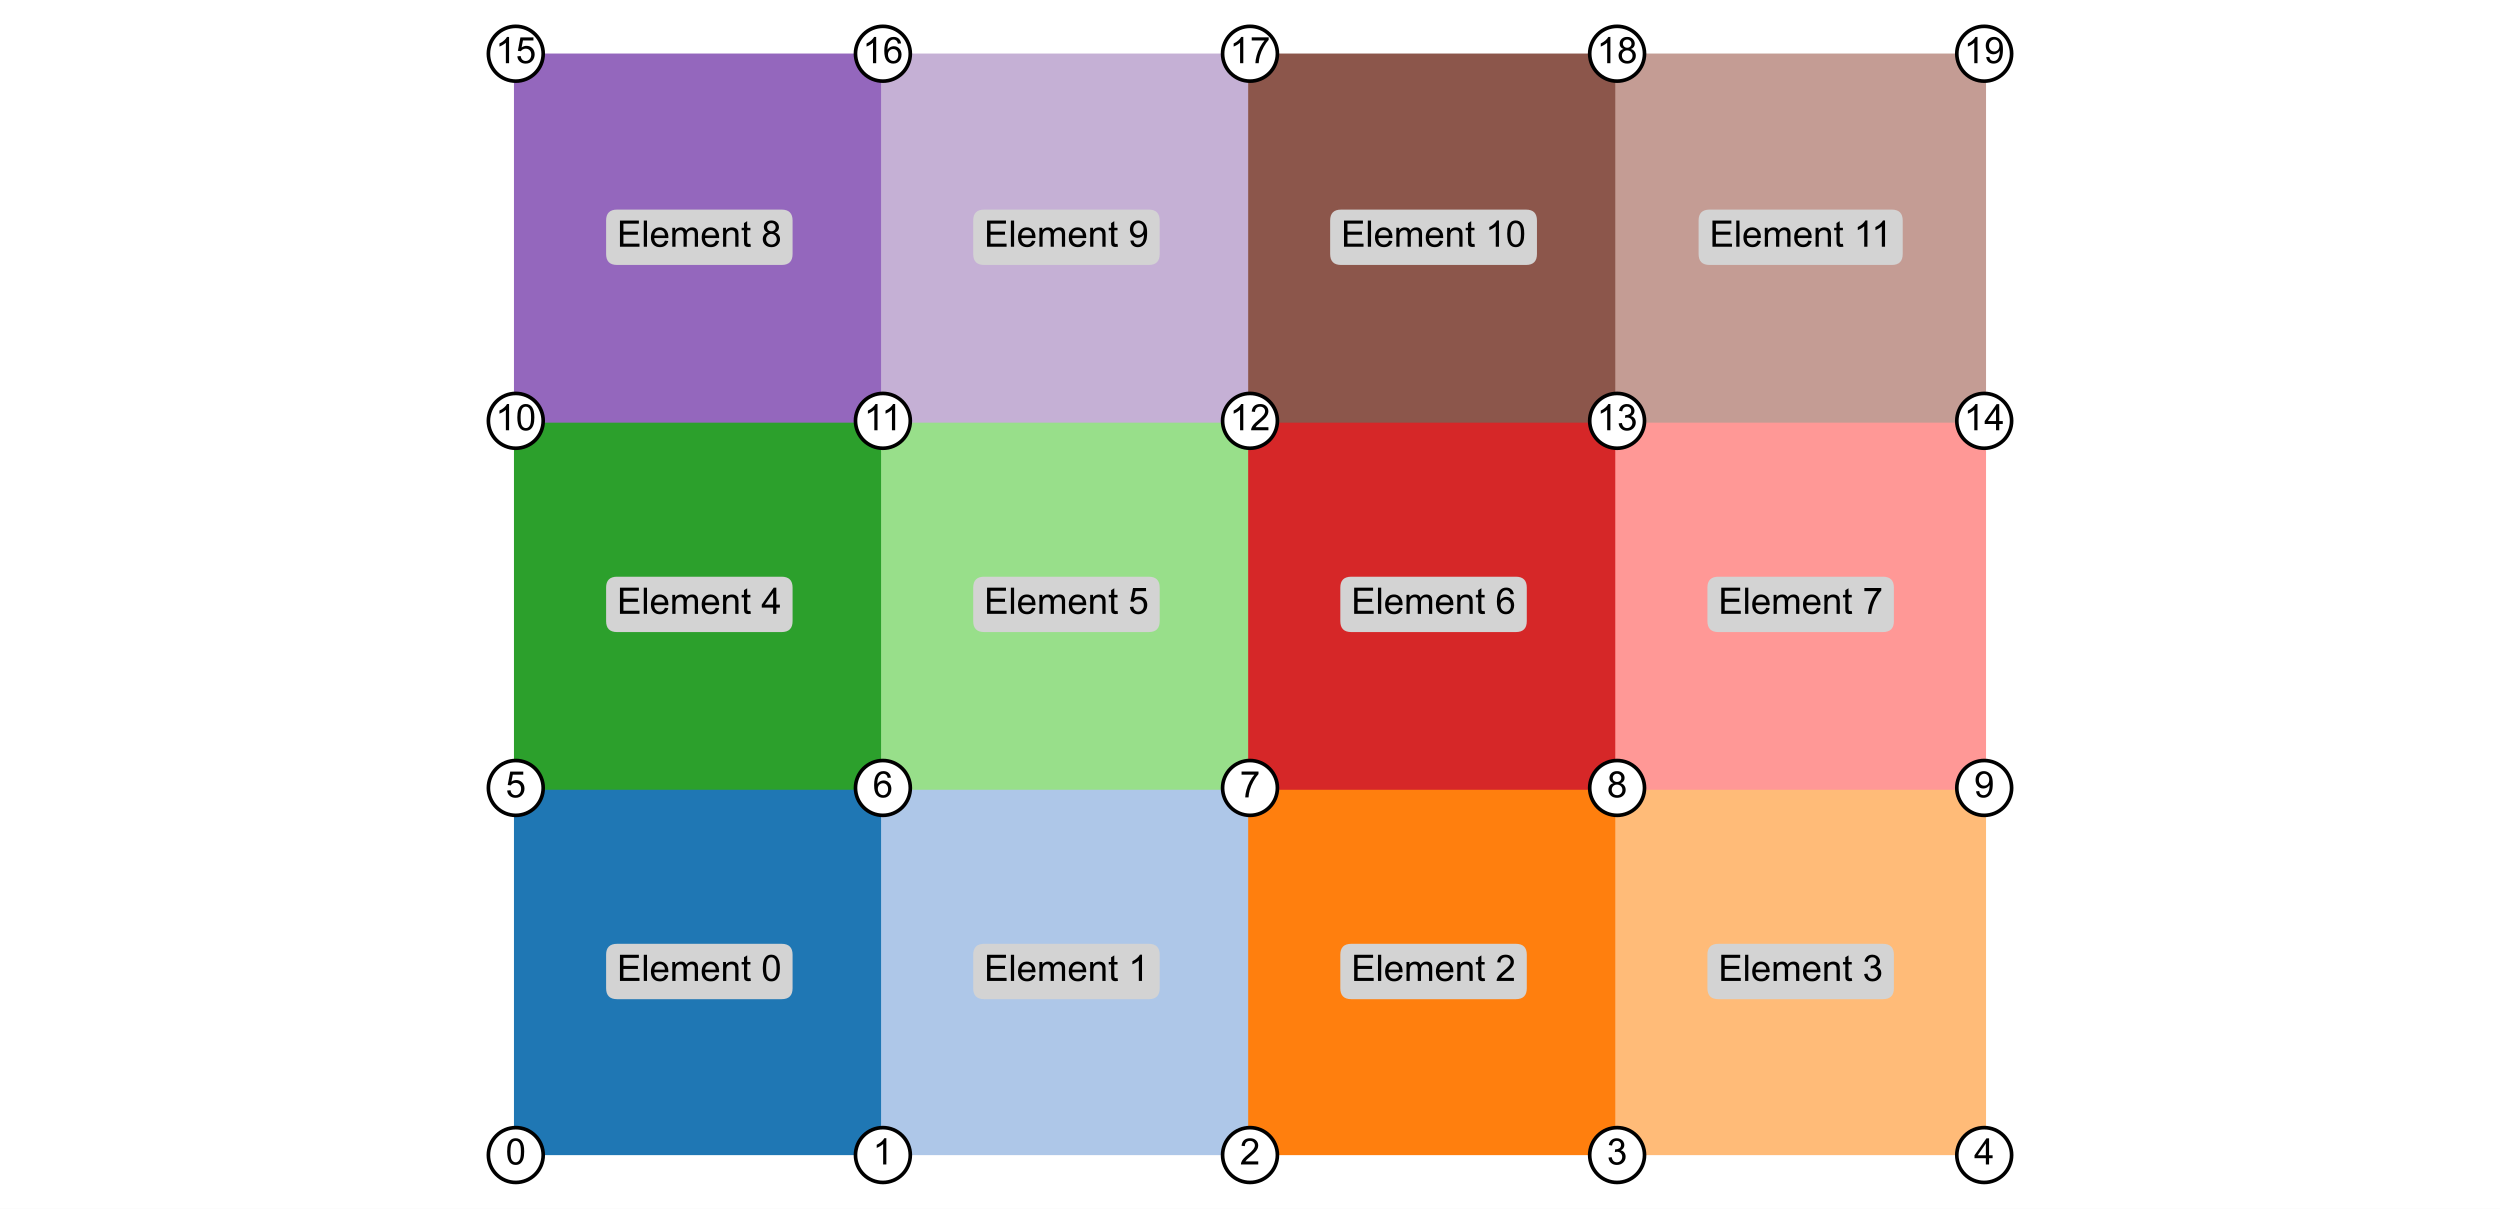
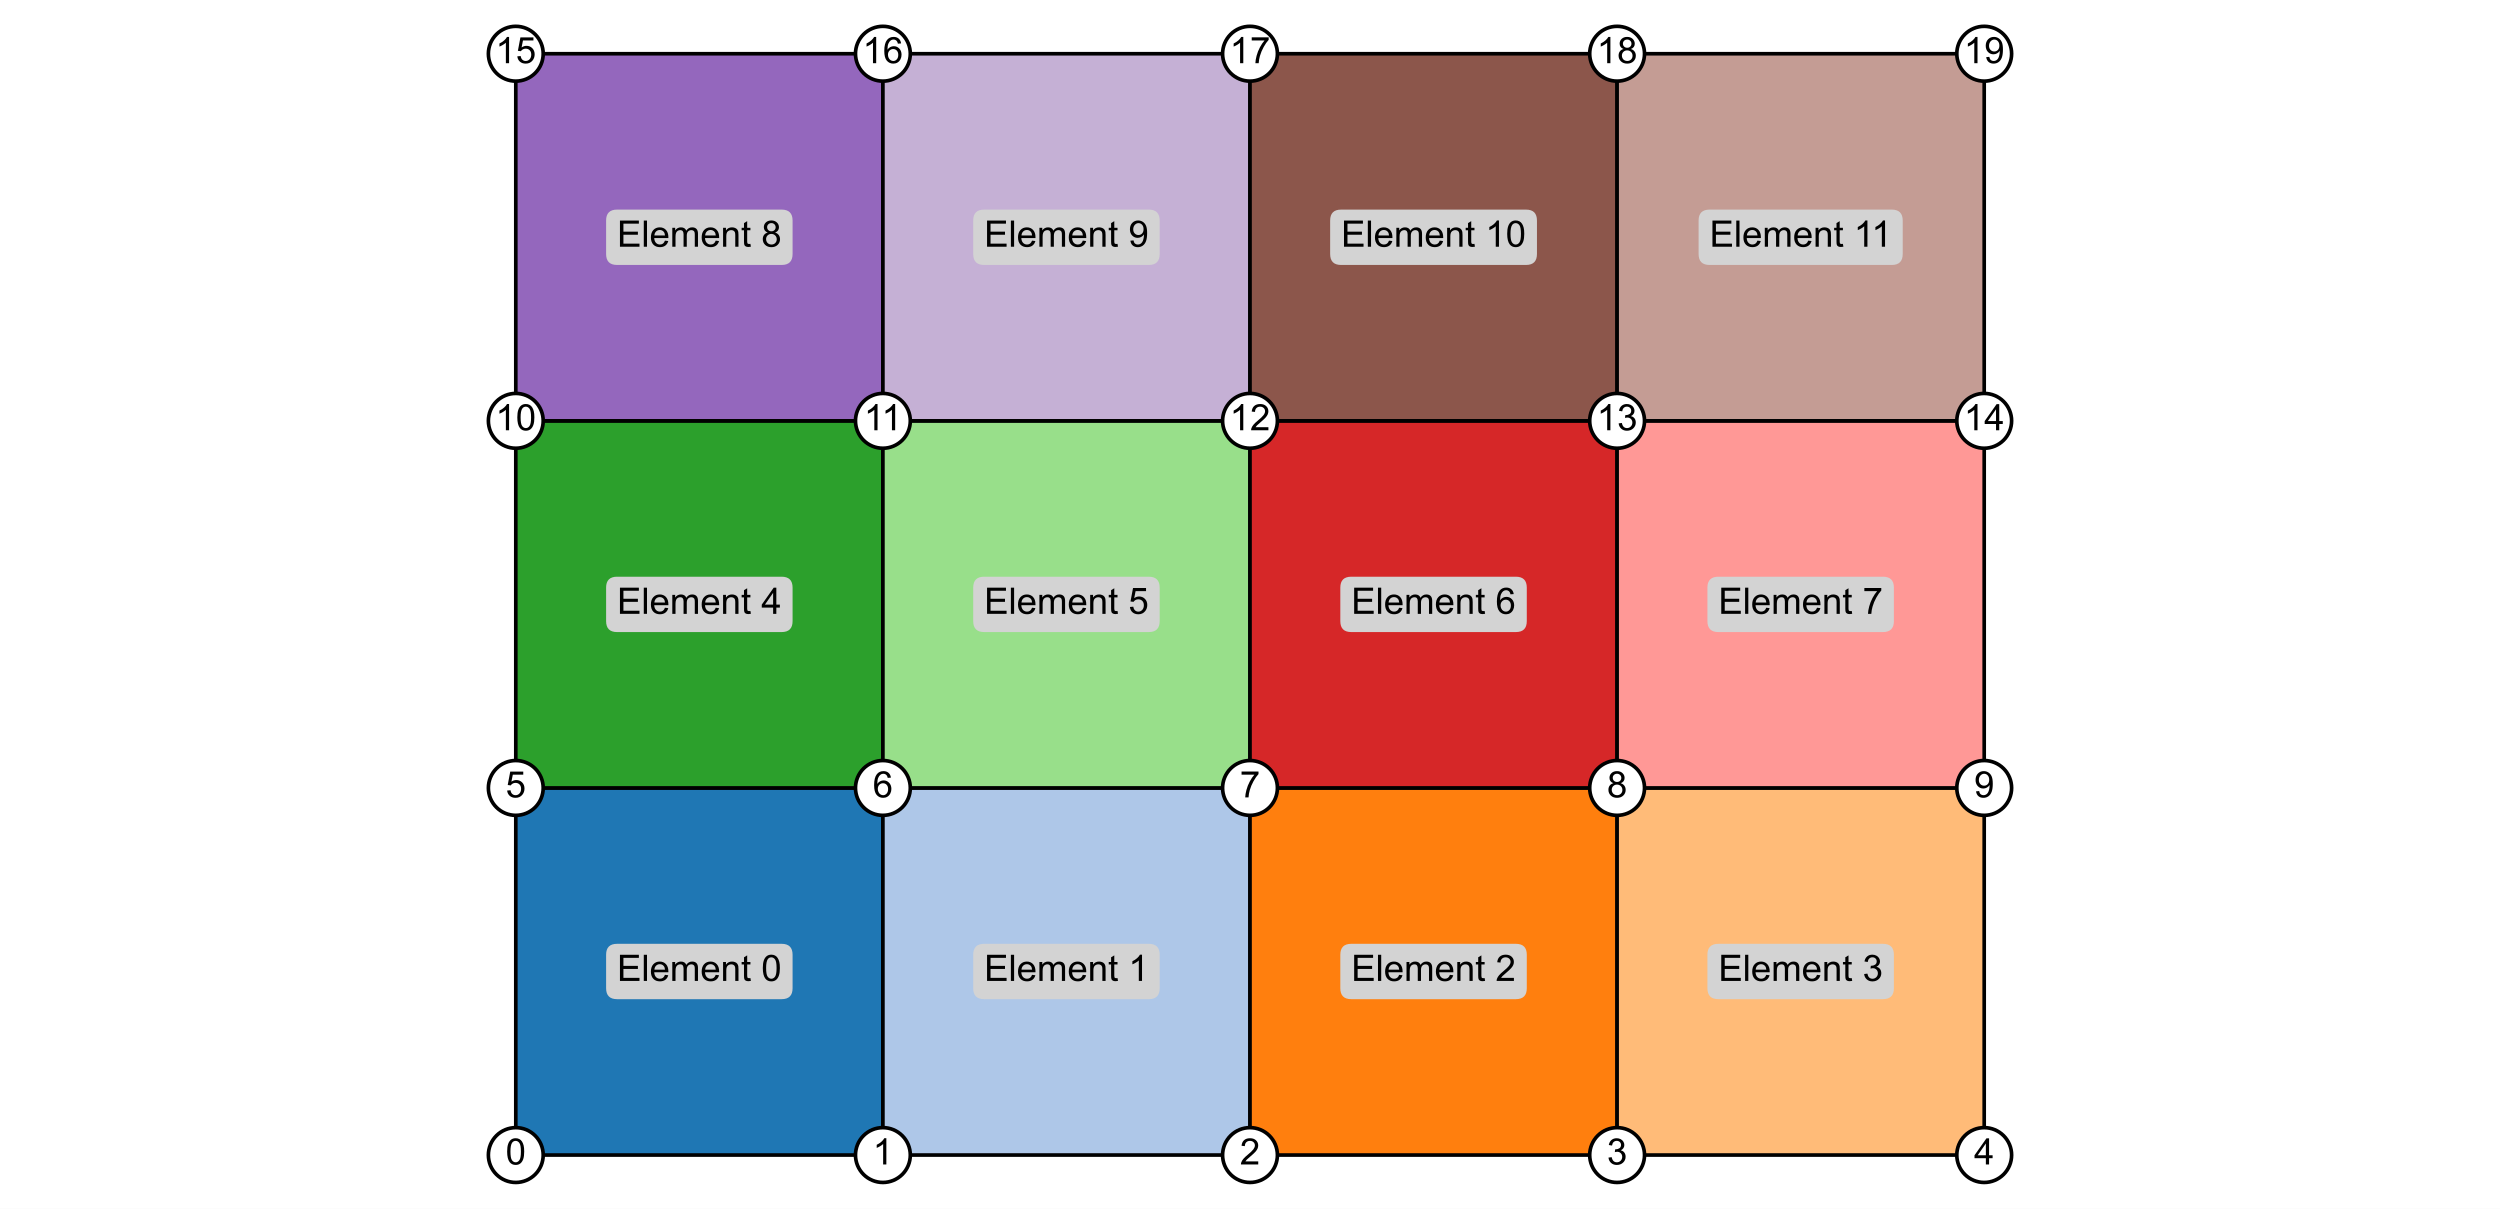
<svg xmlns="http://www.w3.org/2000/svg" xmlns:xlink="http://www.w3.org/1999/xlink" height="330.72pt" version="1.1" viewBox="0 0 684 330.72" width="684pt">
  <defs>
    <style type="text/css">*{stroke-linecap:butt;stroke-linejoin:round;}</style>
  </defs>
  <g id="figure_1">
    <g id="patch_1">
      <path d="M 0 330.72  L 684 330.72  L 684 0  L 0 0  z " style="fill:#ffffff;" />
    </g>
    <g id="axes_1">
      <g id="patch_2">
-         <path clip-path="url(#pcf654732e2)" d="M 141.12 316.02  L 241.56 316.02  L 241.56 215.58  L 141.12 215.58  z " style="fill:#1f77b4;stroke:#1f77b4;stroke-linejoin:miter;" />
+         <path d="M 141.12 316.02  L 241.56 316.02  L 241.56 215.58  L 141.12 215.58  z " style="fill:#1f77b4;stroke:#000000;stroke-linejoin:miter;" />
      </g>
      <g id="patch_3">
-         <path clip-path="url(#pcf654732e2)" d="M 241.56 316.02  L 342 316.02  L 342 215.58  L 241.56 215.58  z " style="fill:#aec7e8;stroke:#aec7e8;stroke-linejoin:miter;" />
+         <path d="M 241.56 316.02  L 342 316.02  L 342 215.58  L 241.56 215.58  z " style="fill:#aec7e8;stroke:#000000;stroke-linejoin:miter;" />
      </g>
      <g id="patch_4">
-         <path clip-path="url(#pcf654732e2)" d="M 342 316.02  L 442.44 316.02  L 442.44 215.58  L 342 215.58  z " style="fill:#ff7f0e;stroke:#ff7f0e;stroke-linejoin:miter;" />
+         <path d="M 342 316.02  L 442.44 316.02  L 442.44 215.58  L 342 215.58  z " style="fill:#ff7f0e;stroke:#000000;stroke-linejoin:miter;" />
      </g>
      <g id="patch_5">
-         <path clip-path="url(#pcf654732e2)" d="M 442.44 316.02  L 542.88 316.02  L 542.88 215.58  L 442.44 215.58  z " style="fill:#ffbb78;stroke:#ffbb78;stroke-linejoin:miter;" />
+         <path d="M 442.44 316.02  L 542.88 316.02  L 542.88 215.58  L 442.44 215.58  z " style="fill:#ffbb78;stroke:#000000;stroke-linejoin:miter;" />
      </g>
      <g id="patch_6">
-         <path clip-path="url(#pcf654732e2)" d="M 141.12 215.58  L 241.56 215.58  L 241.56 115.14  L 141.12 115.14  z " style="fill:#2ca02c;stroke:#2ca02c;stroke-linejoin:miter;" />
+         <path d="M 141.12 215.58  L 241.56 215.58  L 241.56 115.14  L 141.12 115.14  z " style="fill:#2ca02c;stroke:#000000;stroke-linejoin:miter;" />
      </g>
      <g id="patch_7">
-         <path clip-path="url(#pcf654732e2)" d="M 241.56 215.58  L 342 215.58  L 342 115.14  L 241.56 115.14  z " style="fill:#98df8a;stroke:#98df8a;stroke-linejoin:miter;" />
+         <path d="M 241.56 215.58  L 342 215.58  L 342 115.14  L 241.56 115.14  z " style="fill:#98df8a;stroke:#000000;stroke-linejoin:miter;" />
      </g>
      <g id="patch_8">
-         <path clip-path="url(#pcf654732e2)" d="M 342 215.58  L 442.44 215.58  L 442.44 115.14  L 342 115.14  z " style="fill:#d62728;stroke:#d62728;stroke-linejoin:miter;" />
+         <path d="M 342 215.58  L 442.44 215.58  L 442.44 115.14  L 342 115.14  z " style="fill:#d62728;stroke:#000000;stroke-linejoin:miter;" />
      </g>
      <g id="patch_9">
-         <path clip-path="url(#pcf654732e2)" d="M 442.44 215.58  L 542.88 215.58  L 542.88 115.14  L 442.44 115.14  z " style="fill:#ff9896;stroke:#ff9896;stroke-linejoin:miter;" />
+         <path d="M 442.44 215.58  L 542.88 215.58  L 542.88 115.14  L 442.44 115.14  z " style="fill:#ff9896;stroke:#000000;stroke-linejoin:miter;" />
      </g>
      <g id="patch_10">
-         <path clip-path="url(#pcf654732e2)" d="M 141.12 115.14  L 241.56 115.14  L 241.56 14.7  L 141.12 14.7  z " style="fill:#9467bd;stroke:#9467bd;stroke-linejoin:miter;" />
+         <path d="M 141.12 115.14  L 241.56 115.14  L 241.56 14.7  L 141.12 14.7  z " style="fill:#9467bd;stroke:#000000;stroke-linejoin:miter;" />
      </g>
      <g id="patch_11">
-         <path clip-path="url(#pcf654732e2)" d="M 241.56 115.14  L 342 115.14  L 342 14.7  L 241.56 14.7  z " style="fill:#c5b0d5;stroke:#c5b0d5;stroke-linejoin:miter;" />
+         <path d="M 241.56 115.14  L 342 115.14  L 342 14.7  L 241.56 14.7  z " style="fill:#c5b0d5;stroke:#000000;stroke-linejoin:miter;" />
      </g>
      <g id="patch_12">
-         <path clip-path="url(#pcf654732e2)" d="M 342 115.14  L 442.44 115.14  L 442.44 14.7  L 342 14.7  z " style="fill:#8c564b;stroke:#8c564b;stroke-linejoin:miter;" />
+         <path d="M 342 115.14  L 442.44 115.14  L 442.44 14.7  L 342 14.7  z " style="fill:#8c564b;stroke:#000000;stroke-linejoin:miter;" />
      </g>
      <g id="patch_13">
-         <path clip-path="url(#pcf654732e2)" d="M 442.44 115.14  L 542.88 115.14  L 542.88 14.7  L 442.44 14.7  z " style="fill:#c49c94;stroke:#c49c94;stroke-linejoin:miter;" />
+         <path d="M 442.44 115.14  L 542.88 115.14  L 542.88 14.7  L 442.44 14.7  z " style="fill:#c49c94;stroke:#000000;stroke-linejoin:miter;" />
      </g>
      <g id="line2d_1">
        <path d="M 141.12 316.02  " style="fill:none;stroke:#1f77b4;stroke-linecap:square;stroke-width:1.5;" />
        <defs>
-           <path d="M 0 7.5  C 1.989 7.5 3.897 6.71 5.303 5.303  C 6.71 3.897 7.5 1.989 7.5 0  C 7.5 -1.989 6.71 -3.897 5.303 -5.303  C 3.897 -6.71 1.989 -7.5 0 -7.5  C -1.989 -7.5 -3.897 -6.71 -5.303 -5.303  C -6.71 -3.897 -7.5 -1.989 -7.5 0  C -7.5 1.989 -6.71 3.897 -5.303 5.303  C -3.897 6.71 -1.989 7.5 0 7.5  z " id="m67ca44dbd3" style="stroke:#000000;" />
+           <path d="M 0 7.5  C 1.989 7.5 3.897 6.71 5.303 5.303  C 6.71 3.897 7.5 1.989 7.5 0  C 7.5 -1.989 6.71 -3.897 5.303 -5.303  C 3.897 -6.71 1.989 -7.5 0 -7.5  C -1.989 -7.5 -3.897 -6.71 -5.303 -5.303  C -6.71 -3.897 -7.5 -1.989 -7.5 0  C -7.5 1.989 -6.71 3.897 -5.303 5.303  C -3.897 6.71 -1.989 7.5 0 7.5  z " id="m73077c0e33" style="stroke:#000000;" />
        </defs>
        <g>
-           <use style="fill:#ffffff;stroke:#000000;" x="141.12" xlink:href="#m67ca44dbd3" y="316.02" />
+           <use style="fill:#ffffff;stroke:#000000;" x="141.12" xlink:href="#m73077c0e33" y="316.02" />
        </g>
      </g>
      <g id="line2d_2">
        <path d="M 241.56 316.02  " style="fill:none;stroke:#ff7f0e;stroke-linecap:square;stroke-width:1.5;" />
        <g>
-           <use style="fill:#ffffff;stroke:#000000;" x="241.56" xlink:href="#m67ca44dbd3" y="316.02" />
+           <use style="fill:#ffffff;stroke:#000000;" x="241.56" xlink:href="#m73077c0e33" y="316.02" />
        </g>
      </g>
      <g id="line2d_3">
        <path d="M 342 316.02  " style="fill:none;stroke:#2ca02c;stroke-linecap:square;stroke-width:1.5;" />
        <g>
-           <use style="fill:#ffffff;stroke:#000000;" x="342" xlink:href="#m67ca44dbd3" y="316.02" />
+           <use style="fill:#ffffff;stroke:#000000;" x="342" xlink:href="#m73077c0e33" y="316.02" />
        </g>
      </g>
      <g id="line2d_4">
        <path d="M 442.44 316.02  " style="fill:none;stroke:#d62728;stroke-linecap:square;stroke-width:1.5;" />
        <g>
-           <use style="fill:#ffffff;stroke:#000000;" x="442.44" xlink:href="#m67ca44dbd3" y="316.02" />
+           <use style="fill:#ffffff;stroke:#000000;" x="442.44" xlink:href="#m73077c0e33" y="316.02" />
        </g>
      </g>
      <g id="line2d_5">
        <path d="M 542.88 316.02  " style="fill:none;stroke:#9467bd;stroke-linecap:square;stroke-width:1.5;" />
        <g>
-           <use style="fill:#ffffff;stroke:#000000;" x="542.88" xlink:href="#m67ca44dbd3" y="316.02" />
+           <use style="fill:#ffffff;stroke:#000000;" x="542.88" xlink:href="#m73077c0e33" y="316.02" />
        </g>
      </g>
      <g id="line2d_6">
        <path d="M 141.12 215.58  " style="fill:none;stroke:#8c564b;stroke-linecap:square;stroke-width:1.5;" />
        <g>
-           <use style="fill:#ffffff;stroke:#000000;" x="141.12" xlink:href="#m67ca44dbd3" y="215.58" />
+           <use style="fill:#ffffff;stroke:#000000;" x="141.12" xlink:href="#m73077c0e33" y="215.58" />
        </g>
      </g>
      <g id="line2d_7">
        <path d="M 241.56 215.58  " style="fill:none;stroke:#e377c2;stroke-linecap:square;stroke-width:1.5;" />
        <g>
-           <use style="fill:#ffffff;stroke:#000000;" x="241.56" xlink:href="#m67ca44dbd3" y="215.58" />
+           <use style="fill:#ffffff;stroke:#000000;" x="241.56" xlink:href="#m73077c0e33" y="215.58" />
        </g>
      </g>
      <g id="line2d_8">
        <path d="M 342 215.58  " style="fill:none;stroke:#7f7f7f;stroke-linecap:square;stroke-width:1.5;" />
        <g>
-           <use style="fill:#ffffff;stroke:#000000;" x="342" xlink:href="#m67ca44dbd3" y="215.58" />
+           <use style="fill:#ffffff;stroke:#000000;" x="342" xlink:href="#m73077c0e33" y="215.58" />
        </g>
      </g>
      <g id="line2d_9">
        <path d="M 442.44 215.58  " style="fill:none;stroke:#bcbd22;stroke-linecap:square;stroke-width:1.5;" />
        <g>
-           <use style="fill:#ffffff;stroke:#000000;" x="442.44" xlink:href="#m67ca44dbd3" y="215.58" />
+           <use style="fill:#ffffff;stroke:#000000;" x="442.44" xlink:href="#m73077c0e33" y="215.58" />
        </g>
      </g>
      <g id="line2d_10">
        <path d="M 542.88 215.58  " style="fill:none;stroke:#17becf;stroke-linecap:square;stroke-width:1.5;" />
        <g>
-           <use style="fill:#ffffff;stroke:#000000;" x="542.88" xlink:href="#m67ca44dbd3" y="215.58" />
+           <use style="fill:#ffffff;stroke:#000000;" x="542.88" xlink:href="#m73077c0e33" y="215.58" />
        </g>
      </g>
      <g id="line2d_11">
        <path d="M 141.12 115.14  " style="fill:none;stroke:#1f77b4;stroke-linecap:square;stroke-width:1.5;" />
        <g>
-           <use style="fill:#ffffff;stroke:#000000;" x="141.12" xlink:href="#m67ca44dbd3" y="115.14" />
+           <use style="fill:#ffffff;stroke:#000000;" x="141.12" xlink:href="#m73077c0e33" y="115.14" />
        </g>
      </g>
      <g id="line2d_12">
        <path d="M 241.56 115.14  " style="fill:none;stroke:#ff7f0e;stroke-linecap:square;stroke-width:1.5;" />
        <g>
-           <use style="fill:#ffffff;stroke:#000000;" x="241.56" xlink:href="#m67ca44dbd3" y="115.14" />
+           <use style="fill:#ffffff;stroke:#000000;" x="241.56" xlink:href="#m73077c0e33" y="115.14" />
        </g>
      </g>
      <g id="line2d_13">
        <path d="M 342 115.14  " style="fill:none;stroke:#2ca02c;stroke-linecap:square;stroke-width:1.5;" />
        <g>
-           <use style="fill:#ffffff;stroke:#000000;" x="342" xlink:href="#m67ca44dbd3" y="115.14" />
+           <use style="fill:#ffffff;stroke:#000000;" x="342" xlink:href="#m73077c0e33" y="115.14" />
        </g>
      </g>
      <g id="line2d_14">
        <path d="M 442.44 115.14  " style="fill:none;stroke:#d62728;stroke-linecap:square;stroke-width:1.5;" />
        <g>
-           <use style="fill:#ffffff;stroke:#000000;" x="442.44" xlink:href="#m67ca44dbd3" y="115.14" />
+           <use style="fill:#ffffff;stroke:#000000;" x="442.44" xlink:href="#m73077c0e33" y="115.14" />
        </g>
      </g>
      <g id="line2d_15">
        <path d="M 542.88 115.14  " style="fill:none;stroke:#9467bd;stroke-linecap:square;stroke-width:1.5;" />
        <g>
-           <use style="fill:#ffffff;stroke:#000000;" x="542.88" xlink:href="#m67ca44dbd3" y="115.14" />
+           <use style="fill:#ffffff;stroke:#000000;" x="542.88" xlink:href="#m73077c0e33" y="115.14" />
        </g>
      </g>
      <g id="line2d_16">
        <path d="M 141.12 14.7  " style="fill:none;stroke:#8c564b;stroke-linecap:square;stroke-width:1.5;" />
        <g>
-           <use style="fill:#ffffff;stroke:#000000;" x="141.12" xlink:href="#m67ca44dbd3" y="14.7" />
+           <use style="fill:#ffffff;stroke:#000000;" x="141.12" xlink:href="#m73077c0e33" y="14.7" />
        </g>
      </g>
      <g id="line2d_17">
        <path d="M 241.56 14.7  " style="fill:none;stroke:#e377c2;stroke-linecap:square;stroke-width:1.5;" />
        <g>
-           <use style="fill:#ffffff;stroke:#000000;" x="241.56" xlink:href="#m67ca44dbd3" y="14.7" />
+           <use style="fill:#ffffff;stroke:#000000;" x="241.56" xlink:href="#m73077c0e33" y="14.7" />
        </g>
      </g>
      <g id="line2d_18">
        <path d="M 342 14.7  " style="fill:none;stroke:#7f7f7f;stroke-linecap:square;stroke-width:1.5;" />
        <g>
-           <use style="fill:#ffffff;stroke:#000000;" x="342" xlink:href="#m67ca44dbd3" y="14.7" />
+           <use style="fill:#ffffff;stroke:#000000;" x="342" xlink:href="#m73077c0e33" y="14.7" />
        </g>
      </g>
      <g id="line2d_19">
        <path d="M 442.44 14.7  " style="fill:none;stroke:#bcbd22;stroke-linecap:square;stroke-width:1.5;" />
        <g>
-           <use style="fill:#ffffff;stroke:#000000;" x="442.44" xlink:href="#m67ca44dbd3" y="14.7" />
+           <use style="fill:#ffffff;stroke:#000000;" x="442.44" xlink:href="#m73077c0e33" y="14.7" />
        </g>
      </g>
      <g id="line2d_20">
        <path d="M 542.88 14.7  " style="fill:none;stroke:#17becf;stroke-linecap:square;stroke-width:1.5;" />
        <g>
-           <use style="fill:#ffffff;stroke:#000000;" x="542.88" xlink:href="#m67ca44dbd3" y="14.7" />
+           <use style="fill:#ffffff;stroke:#000000;" x="542.88" xlink:href="#m73077c0e33" y="14.7" />
        </g>
      </g>
      <g id="text_1">
        <g id="patch_14">
          <path d="M 168.829 273.373  L 213.851 273.373  Q 216.851 273.373 216.851 270.373  L 216.851 261.227  Q 216.851 258.227 213.851 258.227  L 168.829 258.227  Q 165.829 258.227 165.829 261.227  L 165.829 270.373  Q 165.829 273.373 168.829 273.373  z " style="fill:#d3d3d3;" />
        </g>
        <g transform="translate(168.8291 268.3852)scale(0.1 -0.1)">
          <defs>
            <path d="M 7.906 0  L 7.906 71.578  L 59.672 71.578  L 59.672 63.141  L 17.391 63.141  L 17.391 41.219  L 56.984 41.219  L 56.984 32.812  L 17.391 32.812  L 17.391 8.453  L 61.328 8.453  L 61.328 0  z " id="ArialMT-69" />
            <path d="M 6.391 0  L 6.391 71.578  L 15.188 71.578  L 15.188 0  z " id="ArialMT-108" />
            <path d="M 42.094 16.703  L 51.172 15.578  Q 49.031 7.625 43.219 3.219  Q 37.406 -1.172 28.375 -1.172  Q 17 -1.172 10.328 5.828  Q 3.656 12.844 3.656 25.484  Q 3.656 38.578 10.391 45.797  Q 17.141 53.031 27.875 53.031  Q 38.281 53.031 44.875 45.953  Q 51.469 38.875 51.469 26.031  Q 51.469 25.25 51.422 23.688  L 12.75 23.688  Q 13.234 15.141 17.578 10.594  Q 21.922 6.062 28.422 6.062  Q 33.25 6.062 36.672 8.594  Q 40.094 11.141 42.094 16.703  z M 13.234 30.906  L 42.188 30.906  Q 41.609 37.453 38.875 40.719  Q 34.672 45.797 27.984 45.797  Q 21.922 45.797 17.797 41.75  Q 13.672 37.703 13.234 30.906  z " id="ArialMT-101" />
            <path d="M 6.594 0  L 6.594 51.859  L 14.453 51.859  L 14.453 44.578  Q 16.891 48.391 20.938 50.703  Q 25 53.031 30.172 53.031  Q 35.938 53.031 39.625 50.641  Q 43.312 48.25 44.828 43.953  Q 50.984 53.031 60.844 53.031  Q 68.562 53.031 72.703 48.75  Q 76.859 44.484 76.859 35.594  L 76.859 0  L 68.109 0  L 68.109 32.672  Q 68.109 37.938 67.25 40.25  Q 66.406 42.578 64.156 43.984  Q 61.922 45.406 58.891 45.406  Q 53.422 45.406 49.797 41.766  Q 46.188 38.141 46.188 30.125  L 46.188 0  L 37.406 0  L 37.406 33.688  Q 37.406 39.547 35.25 42.469  Q 33.109 45.406 28.219 45.406  Q 24.516 45.406 21.359 43.453  Q 18.219 41.5 16.797 37.734  Q 15.375 33.984 15.375 26.906  L 15.375 0  z " id="ArialMT-109" />
            <path d="M 6.594 0  L 6.594 51.859  L 14.5 51.859  L 14.5 44.484  Q 20.219 53.031 31 53.031  Q 35.688 53.031 39.625 51.344  Q 43.562 49.656 45.516 46.922  Q 47.469 44.188 48.25 40.438  Q 48.734 37.984 48.734 31.891  L 48.734 0  L 39.938 0  L 39.938 31.547  Q 39.938 36.922 38.906 39.578  Q 37.891 42.234 35.281 43.812  Q 32.672 45.406 29.156 45.406  Q 23.531 45.406 19.453 41.844  Q 15.375 38.281 15.375 28.328  L 15.375 0  z " id="ArialMT-110" />
            <path d="M 25.781 7.859  L 27.047 0.094  Q 23.344 -0.688 20.406 -0.688  Q 15.625 -0.688 12.984 0.828  Q 10.359 2.344 9.281 4.812  Q 8.203 7.281 8.203 15.188  L 8.203 45.016  L 1.766 45.016  L 1.766 51.859  L 8.203 51.859  L 8.203 64.703  L 16.938 69.969  L 16.938 51.859  L 25.781 51.859  L 25.781 45.016  L 16.938 45.016  L 16.938 14.703  Q 16.938 10.938 17.406 9.859  Q 17.875 8.797 18.922 8.156  Q 19.969 7.516 21.922 7.516  Q 23.391 7.516 25.781 7.859  z " id="ArialMT-116" />
            <path id="ArialMT-32" />
            <path d="M 4.156 35.297  Q 4.156 48 6.766 55.734  Q 9.375 63.484 14.516 67.672  Q 19.672 71.875 27.484 71.875  Q 33.25 71.875 37.594 69.547  Q 41.938 67.234 44.766 62.859  Q 47.609 58.5 49.219 52.219  Q 50.828 45.953 50.828 35.297  Q 50.828 22.703 48.234 14.969  Q 45.656 7.234 40.5 3  Q 35.359 -1.219 27.484 -1.219  Q 17.141 -1.219 11.234 6.203  Q 4.156 15.141 4.156 35.297  z M 13.188 35.297  Q 13.188 17.672 17.312 11.828  Q 21.438 6 27.484 6  Q 33.547 6 37.672 11.859  Q 41.797 17.719 41.797 35.297  Q 41.797 52.984 37.672 58.781  Q 33.547 64.594 27.391 64.594  Q 21.344 64.594 17.719 59.469  Q 13.188 52.938 13.188 35.297  z " id="ArialMT-48" />
          </defs>
          <use xlink:href="#ArialMT-69" />
          <use x="66.699" xlink:href="#ArialMT-108" />
          <use x="88.916" xlink:href="#ArialMT-101" />
          <use x="144.531" xlink:href="#ArialMT-109" />
          <use x="227.832" xlink:href="#ArialMT-101" />
          <use x="283.447" xlink:href="#ArialMT-110" />
          <use x="339.062" xlink:href="#ArialMT-116" />
          <use x="366.846" xlink:href="#ArialMT-32" />
          <use x="394.629" xlink:href="#ArialMT-48" />
        </g>
      </g>
      <g id="text_2">
        <g id="patch_15">
          <path d="M 269.269 273.373  L 314.291 273.373  Q 317.291 273.373 317.291 270.373  L 317.291 261.227  Q 317.291 258.227 314.291 258.227  L 269.269 258.227  Q 266.269 258.227 266.269 261.227  L 266.269 270.373  Q 266.269 273.373 269.269 273.373  z " style="fill:#d3d3d3;" />
        </g>
        <g transform="translate(269.2691 268.3852)scale(0.1 -0.1)">
          <defs>
            <path d="M 37.25 0  L 28.469 0  L 28.469 56  Q 25.297 52.984 20.141 49.953  Q 14.984 46.922 10.891 45.406  L 10.891 53.906  Q 18.266 57.375 23.781 62.297  Q 29.297 67.234 31.594 71.875  L 37.25 71.875  z " id="ArialMT-49" />
          </defs>
          <use xlink:href="#ArialMT-69" />
          <use x="66.699" xlink:href="#ArialMT-108" />
          <use x="88.916" xlink:href="#ArialMT-101" />
          <use x="144.531" xlink:href="#ArialMT-109" />
          <use x="227.832" xlink:href="#ArialMT-101" />
          <use x="283.447" xlink:href="#ArialMT-110" />
          <use x="339.062" xlink:href="#ArialMT-116" />
          <use x="366.846" xlink:href="#ArialMT-32" />
          <use x="394.629" xlink:href="#ArialMT-49" />
        </g>
      </g>
      <g id="text_3">
        <g id="patch_16">
          <path d="M 369.709 273.373  L 414.731 273.373  Q 417.731 273.373 417.731 270.373  L 417.731 261.227  Q 417.731 258.227 414.731 258.227  L 369.709 258.227  Q 366.709 258.227 366.709 261.227  L 366.709 270.373  Q 366.709 273.373 369.709 273.373  z " style="fill:#d3d3d3;" />
        </g>
        <g transform="translate(369.7091 268.3852)scale(0.1 -0.1)">
          <defs>
            <path d="M 50.344 8.453  L 50.344 0  L 3.031 0  Q 2.938 3.172 4.047 6.109  Q 5.859 10.938 9.828 15.625  Q 13.812 20.312 21.344 26.469  Q 33.016 36.031 37.109 41.625  Q 41.219 47.219 41.219 52.203  Q 41.219 57.422 37.469 61  Q 33.734 64.594 27.734 64.594  Q 21.391 64.594 17.578 60.781  Q 13.766 56.984 13.719 50.25  L 4.688 51.172  Q 5.609 61.281 11.656 66.578  Q 17.719 71.875 27.938 71.875  Q 38.234 71.875 44.234 66.156  Q 50.25 60.453 50.25 52  Q 50.25 47.703 48.484 43.547  Q 46.734 39.406 42.656 34.812  Q 38.578 30.219 29.109 22.219  Q 21.188 15.578 18.938 13.203  Q 16.703 10.844 15.234 8.453  z " id="ArialMT-50" />
          </defs>
          <use xlink:href="#ArialMT-69" />
          <use x="66.699" xlink:href="#ArialMT-108" />
          <use x="88.916" xlink:href="#ArialMT-101" />
          <use x="144.531" xlink:href="#ArialMT-109" />
          <use x="227.832" xlink:href="#ArialMT-101" />
          <use x="283.447" xlink:href="#ArialMT-110" />
          <use x="339.062" xlink:href="#ArialMT-116" />
          <use x="366.846" xlink:href="#ArialMT-32" />
          <use x="394.629" xlink:href="#ArialMT-50" />
        </g>
      </g>
      <g id="text_4">
        <g id="patch_17">
          <path d="M 470.149 273.373  L 515.171 273.373  Q 518.171 273.373 518.171 270.373  L 518.171 261.227  Q 518.171 258.227 515.171 258.227  L 470.149 258.227  Q 467.149 258.227 467.149 261.227  L 467.149 270.373  Q 467.149 273.373 470.149 273.373  z " style="fill:#d3d3d3;" />
        </g>
        <g transform="translate(470.1491 268.3852)scale(0.1 -0.1)">
          <defs>
            <path d="M 4.203 18.891  L 12.984 20.062  Q 14.5 12.594 18.141 9.297  Q 21.781 6 27 6  Q 33.203 6 37.469 10.297  Q 41.75 14.594 41.75 20.953  Q 41.75 27 37.797 30.922  Q 33.844 34.859 27.734 34.859  Q 25.25 34.859 21.531 33.891  L 22.516 41.609  Q 23.391 41.5 23.922 41.5  Q 29.547 41.5 34.031 44.422  Q 38.531 47.359 38.531 53.469  Q 38.531 58.297 35.25 61.469  Q 31.984 64.656 26.812 64.656  Q 21.688 64.656 18.266 61.422  Q 14.844 58.203 13.875 51.766  L 5.078 53.328  Q 6.688 62.156 12.391 67.016  Q 18.109 71.875 26.609 71.875  Q 32.469 71.875 37.391 69.359  Q 42.328 66.844 44.938 62.5  Q 47.562 58.156 47.562 53.266  Q 47.562 48.641 45.062 44.828  Q 42.578 41.016 37.703 38.766  Q 44.047 37.312 47.562 32.688  Q 51.078 28.078 51.078 21.141  Q 51.078 11.766 44.234 5.25  Q 37.406 -1.266 26.953 -1.266  Q 17.531 -1.266 11.297 4.344  Q 5.078 9.969 4.203 18.891  z " id="ArialMT-51" />
          </defs>
          <use xlink:href="#ArialMT-69" />
          <use x="66.699" xlink:href="#ArialMT-108" />
          <use x="88.916" xlink:href="#ArialMT-101" />
          <use x="144.531" xlink:href="#ArialMT-109" />
          <use x="227.832" xlink:href="#ArialMT-101" />
          <use x="283.447" xlink:href="#ArialMT-110" />
          <use x="339.062" xlink:href="#ArialMT-116" />
          <use x="366.846" xlink:href="#ArialMT-32" />
          <use x="394.629" xlink:href="#ArialMT-51" />
        </g>
      </g>
      <g id="text_5">
        <g id="patch_18">
          <path d="M 168.829 172.933  L 213.851 172.933  Q 216.851 172.933 216.851 169.933  L 216.851 160.787  Q 216.851 157.787 213.851 157.787  L 168.829 157.787  Q 165.829 157.787 165.829 160.787  L 165.829 169.933  Q 165.829 172.933 168.829 172.933  z " style="fill:#d3d3d3;" />
        </g>
        <g transform="translate(168.8291 167.9452)scale(0.1 -0.1)">
          <defs>
            <path d="M 32.328 0  L 32.328 17.141  L 1.266 17.141  L 1.266 25.203  L 33.938 71.578  L 41.109 71.578  L 41.109 25.203  L 50.781 25.203  L 50.781 17.141  L 41.109 17.141  L 41.109 0  z M 32.328 25.203  L 32.328 57.469  L 9.906 25.203  z " id="ArialMT-52" />
          </defs>
          <use xlink:href="#ArialMT-69" />
          <use x="66.699" xlink:href="#ArialMT-108" />
          <use x="88.916" xlink:href="#ArialMT-101" />
          <use x="144.531" xlink:href="#ArialMT-109" />
          <use x="227.832" xlink:href="#ArialMT-101" />
          <use x="283.447" xlink:href="#ArialMT-110" />
          <use x="339.062" xlink:href="#ArialMT-116" />
          <use x="366.846" xlink:href="#ArialMT-32" />
          <use x="394.629" xlink:href="#ArialMT-52" />
        </g>
      </g>
      <g id="text_6">
        <g id="patch_19">
          <path d="M 269.269 172.933  L 314.291 172.933  Q 317.291 172.933 317.291 169.933  L 317.291 160.787  Q 317.291 157.787 314.291 157.787  L 269.269 157.787  Q 266.269 157.787 266.269 160.787  L 266.269 169.933  Q 266.269 172.933 269.269 172.933  z " style="fill:#d3d3d3;" />
        </g>
        <g transform="translate(269.2691 167.9452)scale(0.1 -0.1)">
          <defs>
            <path d="M 4.156 18.75  L 13.375 19.531  Q 14.406 12.797 18.141 9.391  Q 21.875 6 27.156 6  Q 33.5 6 37.891 10.781  Q 42.281 15.578 42.281 23.484  Q 42.281 31 38.062 35.344  Q 33.844 39.703 27 39.703  Q 22.75 39.703 19.328 37.766  Q 15.922 35.844 13.969 32.766  L 5.719 33.844  L 12.641 70.609  L 48.25 70.609  L 48.25 62.203  L 19.672 62.203  L 15.828 42.969  Q 22.266 47.469 29.344 47.469  Q 38.719 47.469 45.156 40.969  Q 51.609 34.469 51.609 24.266  Q 51.609 14.547 45.953 7.469  Q 39.062 -1.219 27.156 -1.219  Q 17.391 -1.219 11.203 4.25  Q 5.031 9.719 4.156 18.75  z " id="ArialMT-53" />
          </defs>
          <use xlink:href="#ArialMT-69" />
          <use x="66.699" xlink:href="#ArialMT-108" />
          <use x="88.916" xlink:href="#ArialMT-101" />
          <use x="144.531" xlink:href="#ArialMT-109" />
          <use x="227.832" xlink:href="#ArialMT-101" />
          <use x="283.447" xlink:href="#ArialMT-110" />
          <use x="339.062" xlink:href="#ArialMT-116" />
          <use x="366.846" xlink:href="#ArialMT-32" />
          <use x="394.629" xlink:href="#ArialMT-53" />
        </g>
      </g>
      <g id="text_7">
        <g id="patch_20">
          <path d="M 369.709 172.933  L 414.731 172.933  Q 417.731 172.933 417.731 169.933  L 417.731 160.787  Q 417.731 157.787 414.731 157.787  L 369.709 157.787  Q 366.709 157.787 366.709 160.787  L 366.709 169.933  Q 366.709 172.933 369.709 172.933  z " style="fill:#d3d3d3;" />
        </g>
        <g transform="translate(369.7091 167.9452)scale(0.1 -0.1)">
          <defs>
            <path d="M 49.75 54.047  L 41.016 53.375  Q 39.844 58.547 37.703 60.891  Q 34.125 64.656 28.906 64.656  Q 24.703 64.656 21.531 62.312  Q 17.391 59.281 14.984 53.469  Q 12.594 47.656 12.5 36.922  Q 15.672 41.75 20.266 44.094  Q 24.859 46.438 29.891 46.438  Q 38.672 46.438 44.844 39.969  Q 51.031 33.5 51.031 23.25  Q 51.031 16.5 48.125 10.719  Q 45.219 4.938 40.141 1.859  Q 35.062 -1.219 28.609 -1.219  Q 17.625 -1.219 10.688 6.859  Q 3.766 14.938 3.766 33.5  Q 3.766 54.25 11.422 63.672  Q 18.109 71.875 29.438 71.875  Q 37.891 71.875 43.281 67.141  Q 48.688 62.406 49.75 54.047  z M 13.875 23.188  Q 13.875 18.656 15.797 14.5  Q 17.719 10.359 21.188 8.172  Q 24.656 6 28.469 6  Q 34.031 6 38.031 10.484  Q 42.047 14.984 42.047 22.703  Q 42.047 30.125 38.078 34.391  Q 34.125 38.672 28.125 38.672  Q 22.172 38.672 18.016 34.391  Q 13.875 30.125 13.875 23.188  z " id="ArialMT-54" />
          </defs>
          <use xlink:href="#ArialMT-69" />
          <use x="66.699" xlink:href="#ArialMT-108" />
          <use x="88.916" xlink:href="#ArialMT-101" />
          <use x="144.531" xlink:href="#ArialMT-109" />
          <use x="227.832" xlink:href="#ArialMT-101" />
          <use x="283.447" xlink:href="#ArialMT-110" />
          <use x="339.062" xlink:href="#ArialMT-116" />
          <use x="366.846" xlink:href="#ArialMT-32" />
          <use x="394.629" xlink:href="#ArialMT-54" />
        </g>
      </g>
      <g id="text_8">
        <g id="patch_21">
          <path d="M 470.149 172.933  L 515.171 172.933  Q 518.171 172.933 518.171 169.933  L 518.171 160.787  Q 518.171 157.787 515.171 157.787  L 470.149 157.787  Q 467.149 157.787 467.149 160.787  L 467.149 169.933  Q 467.149 172.933 470.149 172.933  z " style="fill:#d3d3d3;" />
        </g>
        <g transform="translate(470.1491 167.9452)scale(0.1 -0.1)">
          <defs>
            <path d="M 4.734 62.203  L 4.734 70.656  L 51.078 70.656  L 51.078 63.812  Q 44.234 56.547 37.516 44.484  Q 30.812 32.422 27.156 19.672  Q 24.516 10.688 23.781 0  L 14.75 0  Q 14.891 8.453 18.062 20.406  Q 21.234 32.375 27.172 43.484  Q 33.109 54.594 39.797 62.203  z " id="ArialMT-55" />
          </defs>
          <use xlink:href="#ArialMT-69" />
          <use x="66.699" xlink:href="#ArialMT-108" />
          <use x="88.916" xlink:href="#ArialMT-101" />
          <use x="144.531" xlink:href="#ArialMT-109" />
          <use x="227.832" xlink:href="#ArialMT-101" />
          <use x="283.447" xlink:href="#ArialMT-110" />
          <use x="339.062" xlink:href="#ArialMT-116" />
          <use x="366.846" xlink:href="#ArialMT-32" />
          <use x="394.629" xlink:href="#ArialMT-55" />
        </g>
      </g>
      <g id="text_9">
        <g id="patch_22">
          <path d="M 168.829 72.493  L 213.851 72.493  Q 216.851 72.493 216.851 69.493  L 216.851 60.347  Q 216.851 57.347 213.851 57.347  L 168.829 57.347  Q 165.829 57.347 165.829 60.347  L 165.829 69.493  Q 165.829 72.493 168.829 72.493  z " style="fill:#d3d3d3;" />
        </g>
        <g transform="translate(168.8291 67.50516)scale(0.1 -0.1)">
          <defs>
            <path d="M 17.672 38.812  Q 12.203 40.828 9.562 44.531  Q 6.938 48.25 6.938 53.422  Q 6.938 61.234 12.547 66.547  Q 18.172 71.875 27.484 71.875  Q 36.859 71.875 42.578 66.422  Q 48.297 60.984 48.297 53.172  Q 48.297 48.188 45.672 44.5  Q 43.062 40.828 37.75 38.812  Q 44.344 36.672 47.781 31.875  Q 51.219 27.094 51.219 20.453  Q 51.219 11.281 44.719 5.031  Q 38.234 -1.219 27.641 -1.219  Q 17.047 -1.219 10.547 5.047  Q 4.047 11.328 4.047 20.703  Q 4.047 27.688 7.594 32.391  Q 11.141 37.109 17.672 38.812  z M 15.922 53.719  Q 15.922 48.641 19.188 45.406  Q 22.469 42.188 27.688 42.188  Q 32.766 42.188 36.016 45.375  Q 39.266 48.578 39.266 53.219  Q 39.266 58.062 35.906 61.359  Q 32.562 64.656 27.594 64.656  Q 22.562 64.656 19.234 61.422  Q 15.922 58.203 15.922 53.719  z M 13.094 20.656  Q 13.094 16.891 14.875 13.375  Q 16.656 9.859 20.172 7.922  Q 23.688 6 27.734 6  Q 34.031 6 38.125 10.047  Q 42.234 14.109 42.234 20.359  Q 42.234 26.703 38.016 30.859  Q 33.797 35.016 27.438 35.016  Q 21.234 35.016 17.156 30.906  Q 13.094 26.812 13.094 20.656  z " id="ArialMT-56" />
          </defs>
          <use xlink:href="#ArialMT-69" />
          <use x="66.699" xlink:href="#ArialMT-108" />
          <use x="88.916" xlink:href="#ArialMT-101" />
          <use x="144.531" xlink:href="#ArialMT-109" />
          <use x="227.832" xlink:href="#ArialMT-101" />
          <use x="283.447" xlink:href="#ArialMT-110" />
          <use x="339.062" xlink:href="#ArialMT-116" />
          <use x="366.846" xlink:href="#ArialMT-32" />
          <use x="394.629" xlink:href="#ArialMT-56" />
        </g>
      </g>
      <g id="text_10">
        <g id="patch_23">
          <path d="M 269.269 72.493  L 314.291 72.493  Q 317.291 72.493 317.291 69.493  L 317.291 60.347  Q 317.291 57.347 314.291 57.347  L 269.269 57.347  Q 266.269 57.347 266.269 60.347  L 266.269 69.493  Q 266.269 72.493 269.269 72.493  z " style="fill:#d3d3d3;" />
        </g>
        <g transform="translate(269.2691 67.50516)scale(0.1 -0.1)">
          <defs>
            <path d="M 5.469 16.547  L 13.922 17.328  Q 14.984 11.375 18.016 8.688  Q 21.047 6 25.781 6  Q 29.828 6 32.875 7.859  Q 35.938 9.719 37.891 12.812  Q 39.844 15.922 41.156 21.188  Q 42.484 26.469 42.484 31.938  Q 42.484 32.516 42.438 33.688  Q 39.797 29.5 35.234 26.875  Q 30.672 24.266 25.344 24.266  Q 16.453 24.266 10.297 30.703  Q 4.156 37.156 4.156 47.703  Q 4.156 58.594 10.578 65.234  Q 17 71.875 26.656 71.875  Q 33.641 71.875 39.422 68.109  Q 45.219 64.359 48.219 57.391  Q 51.219 50.438 51.219 37.25  Q 51.219 23.531 48.234 15.406  Q 45.266 7.281 39.375 3.031  Q 33.5 -1.219 25.594 -1.219  Q 17.188 -1.219 11.859 3.438  Q 6.547 8.109 5.469 16.547  z M 41.453 48.141  Q 41.453 55.719 37.422 60.156  Q 33.406 64.594 27.734 64.594  Q 21.875 64.594 17.531 59.812  Q 13.188 55.031 13.188 47.406  Q 13.188 40.578 17.312 36.297  Q 21.438 32.031 27.484 32.031  Q 33.594 32.031 37.516 36.297  Q 41.453 40.578 41.453 48.141  z " id="ArialMT-57" />
          </defs>
          <use xlink:href="#ArialMT-69" />
          <use x="66.699" xlink:href="#ArialMT-108" />
          <use x="88.916" xlink:href="#ArialMT-101" />
          <use x="144.531" xlink:href="#ArialMT-109" />
          <use x="227.832" xlink:href="#ArialMT-101" />
          <use x="283.447" xlink:href="#ArialMT-110" />
          <use x="339.062" xlink:href="#ArialMT-116" />
          <use x="366.846" xlink:href="#ArialMT-32" />
          <use x="394.629" xlink:href="#ArialMT-57" />
        </g>
      </g>
      <g id="text_11">
        <g id="patch_24">
          <path d="M 366.929 72.493  L 417.511 72.493  Q 420.511 72.493 420.511 69.493  L 420.511 60.347  Q 420.511 57.347 417.511 57.347  L 366.929 57.347  Q 363.929 57.347 363.929 60.347  L 363.929 69.493  Q 363.929 72.493 366.929 72.493  z " style="fill:#d3d3d3;" />
        </g>
        <g transform="translate(366.9286 67.50516)scale(0.1 -0.1)">
          <use xlink:href="#ArialMT-69" />
          <use x="66.699" xlink:href="#ArialMT-108" />
          <use x="88.916" xlink:href="#ArialMT-101" />
          <use x="144.531" xlink:href="#ArialMT-109" />
          <use x="227.832" xlink:href="#ArialMT-101" />
          <use x="283.447" xlink:href="#ArialMT-110" />
          <use x="339.062" xlink:href="#ArialMT-116" />
          <use x="366.846" xlink:href="#ArialMT-32" />
          <use x="394.629" xlink:href="#ArialMT-49" />
          <use x="450.244" xlink:href="#ArialMT-48" />
        </g>
      </g>
      <g id="text_12">
        <g id="patch_25">
          <path d="M 467.737 72.493  L 517.583 72.493  Q 520.583 72.493 520.583 69.493  L 520.583 60.347  Q 520.583 57.347 517.583 57.347  L 467.737 57.347  Q 464.737 57.347 464.737 60.347  L 464.737 69.493  Q 464.737 72.493 467.737 72.493  z " style="fill:#d3d3d3;" />
        </g>
        <g transform="translate(467.7373 67.50516)scale(0.1 -0.1)">
          <use xlink:href="#ArialMT-69" />
          <use x="66.699" xlink:href="#ArialMT-108" />
          <use x="88.916" xlink:href="#ArialMT-101" />
          <use x="144.531" xlink:href="#ArialMT-109" />
          <use x="227.832" xlink:href="#ArialMT-101" />
          <use x="283.447" xlink:href="#ArialMT-110" />
          <use x="339.062" xlink:href="#ArialMT-116" />
          <use x="366.846" xlink:href="#ArialMT-32" />
          <use x="394.629" xlink:href="#ArialMT-49" />
          <use x="442.869" xlink:href="#ArialMT-49" />
        </g>
      </g>
      <g id="text_13">
        <g transform="translate(138.3395 318.6052)scale(0.1 -0.1)">
          <use xlink:href="#ArialMT-48" />
        </g>
      </g>
      <g id="text_14">
        <g transform="translate(238.7795 318.6052)scale(0.1 -0.1)">
          <use xlink:href="#ArialMT-49" />
        </g>
      </g>
      <g id="text_15">
        <g transform="translate(339.2195 318.6052)scale(0.1 -0.1)">
          <use xlink:href="#ArialMT-50" />
        </g>
      </g>
      <g id="text_16">
        <g transform="translate(439.6595 318.6052)scale(0.1 -0.1)">
          <use xlink:href="#ArialMT-51" />
        </g>
      </g>
      <g id="text_17">
        <g transform="translate(540.0995 318.6052)scale(0.1 -0.1)">
          <use xlink:href="#ArialMT-52" />
        </g>
      </g>
      <g id="text_18">
        <g transform="translate(138.3395 218.1652)scale(0.1 -0.1)">
          <use xlink:href="#ArialMT-53" />
        </g>
      </g>
      <g id="text_19">
        <g transform="translate(238.7795 218.1652)scale(0.1 -0.1)">
          <use xlink:href="#ArialMT-54" />
        </g>
      </g>
      <g id="text_20">
        <g transform="translate(339.2195 218.1652)scale(0.1 -0.1)">
          <use xlink:href="#ArialMT-55" />
        </g>
      </g>
      <g id="text_21">
        <g transform="translate(439.6595 218.1652)scale(0.1 -0.1)">
          <use xlink:href="#ArialMT-56" />
        </g>
      </g>
      <g id="text_22">
        <g transform="translate(540.0995 218.1652)scale(0.1 -0.1)">
          <use xlink:href="#ArialMT-57" />
        </g>
      </g>
      <g id="text_23">
        <g transform="translate(135.5591 117.7252)scale(0.1 -0.1)">
          <use xlink:href="#ArialMT-49" />
          <use x="55.615" xlink:href="#ArialMT-48" />
        </g>
      </g>
      <g id="text_24">
        <g transform="translate(236.3678 117.7252)scale(0.1 -0.1)">
          <use xlink:href="#ArialMT-49" />
          <use x="48.24" xlink:href="#ArialMT-49" />
        </g>
      </g>
      <g id="text_25">
        <g transform="translate(336.4391 117.7252)scale(0.1 -0.1)">
          <use xlink:href="#ArialMT-49" />
          <use x="55.615" xlink:href="#ArialMT-50" />
        </g>
      </g>
      <g id="text_26">
        <g transform="translate(436.8791 117.7252)scale(0.1 -0.1)">
          <use xlink:href="#ArialMT-49" />
          <use x="55.615" xlink:href="#ArialMT-51" />
        </g>
      </g>
      <g id="text_27">
        <g transform="translate(537.3191 117.7252)scale(0.1 -0.1)">
          <use xlink:href="#ArialMT-49" />
          <use x="55.615" xlink:href="#ArialMT-52" />
        </g>
      </g>
      <g id="text_28">
        <g transform="translate(135.5591 17.28516)scale(0.1 -0.1)">
          <use xlink:href="#ArialMT-49" />
          <use x="55.615" xlink:href="#ArialMT-53" />
        </g>
      </g>
      <g id="text_29">
        <g transform="translate(235.9991 17.28516)scale(0.1 -0.1)">
          <use xlink:href="#ArialMT-49" />
          <use x="55.615" xlink:href="#ArialMT-54" />
        </g>
      </g>
      <g id="text_30">
        <g transform="translate(336.4391 17.28516)scale(0.1 -0.1)">
          <use xlink:href="#ArialMT-49" />
          <use x="55.615" xlink:href="#ArialMT-55" />
        </g>
      </g>
      <g id="text_31">
        <g transform="translate(436.8791 17.28516)scale(0.1 -0.1)">
          <use xlink:href="#ArialMT-49" />
          <use x="55.615" xlink:href="#ArialMT-56" />
        </g>
      </g>
      <g id="text_32">
        <g transform="translate(537.3191 17.28516)scale(0.1 -0.1)">
          <use xlink:href="#ArialMT-49" />
          <use x="55.615" xlink:href="#ArialMT-57" />
        </g>
      </g>
    </g>
  </g>
-   <defs>
-     <clipPath id="pcf654732e2">
-       <rect height="301.32" width="669.6" x="7.2" y="14.7" />
-     </clipPath>
-   </defs>
</svg>
